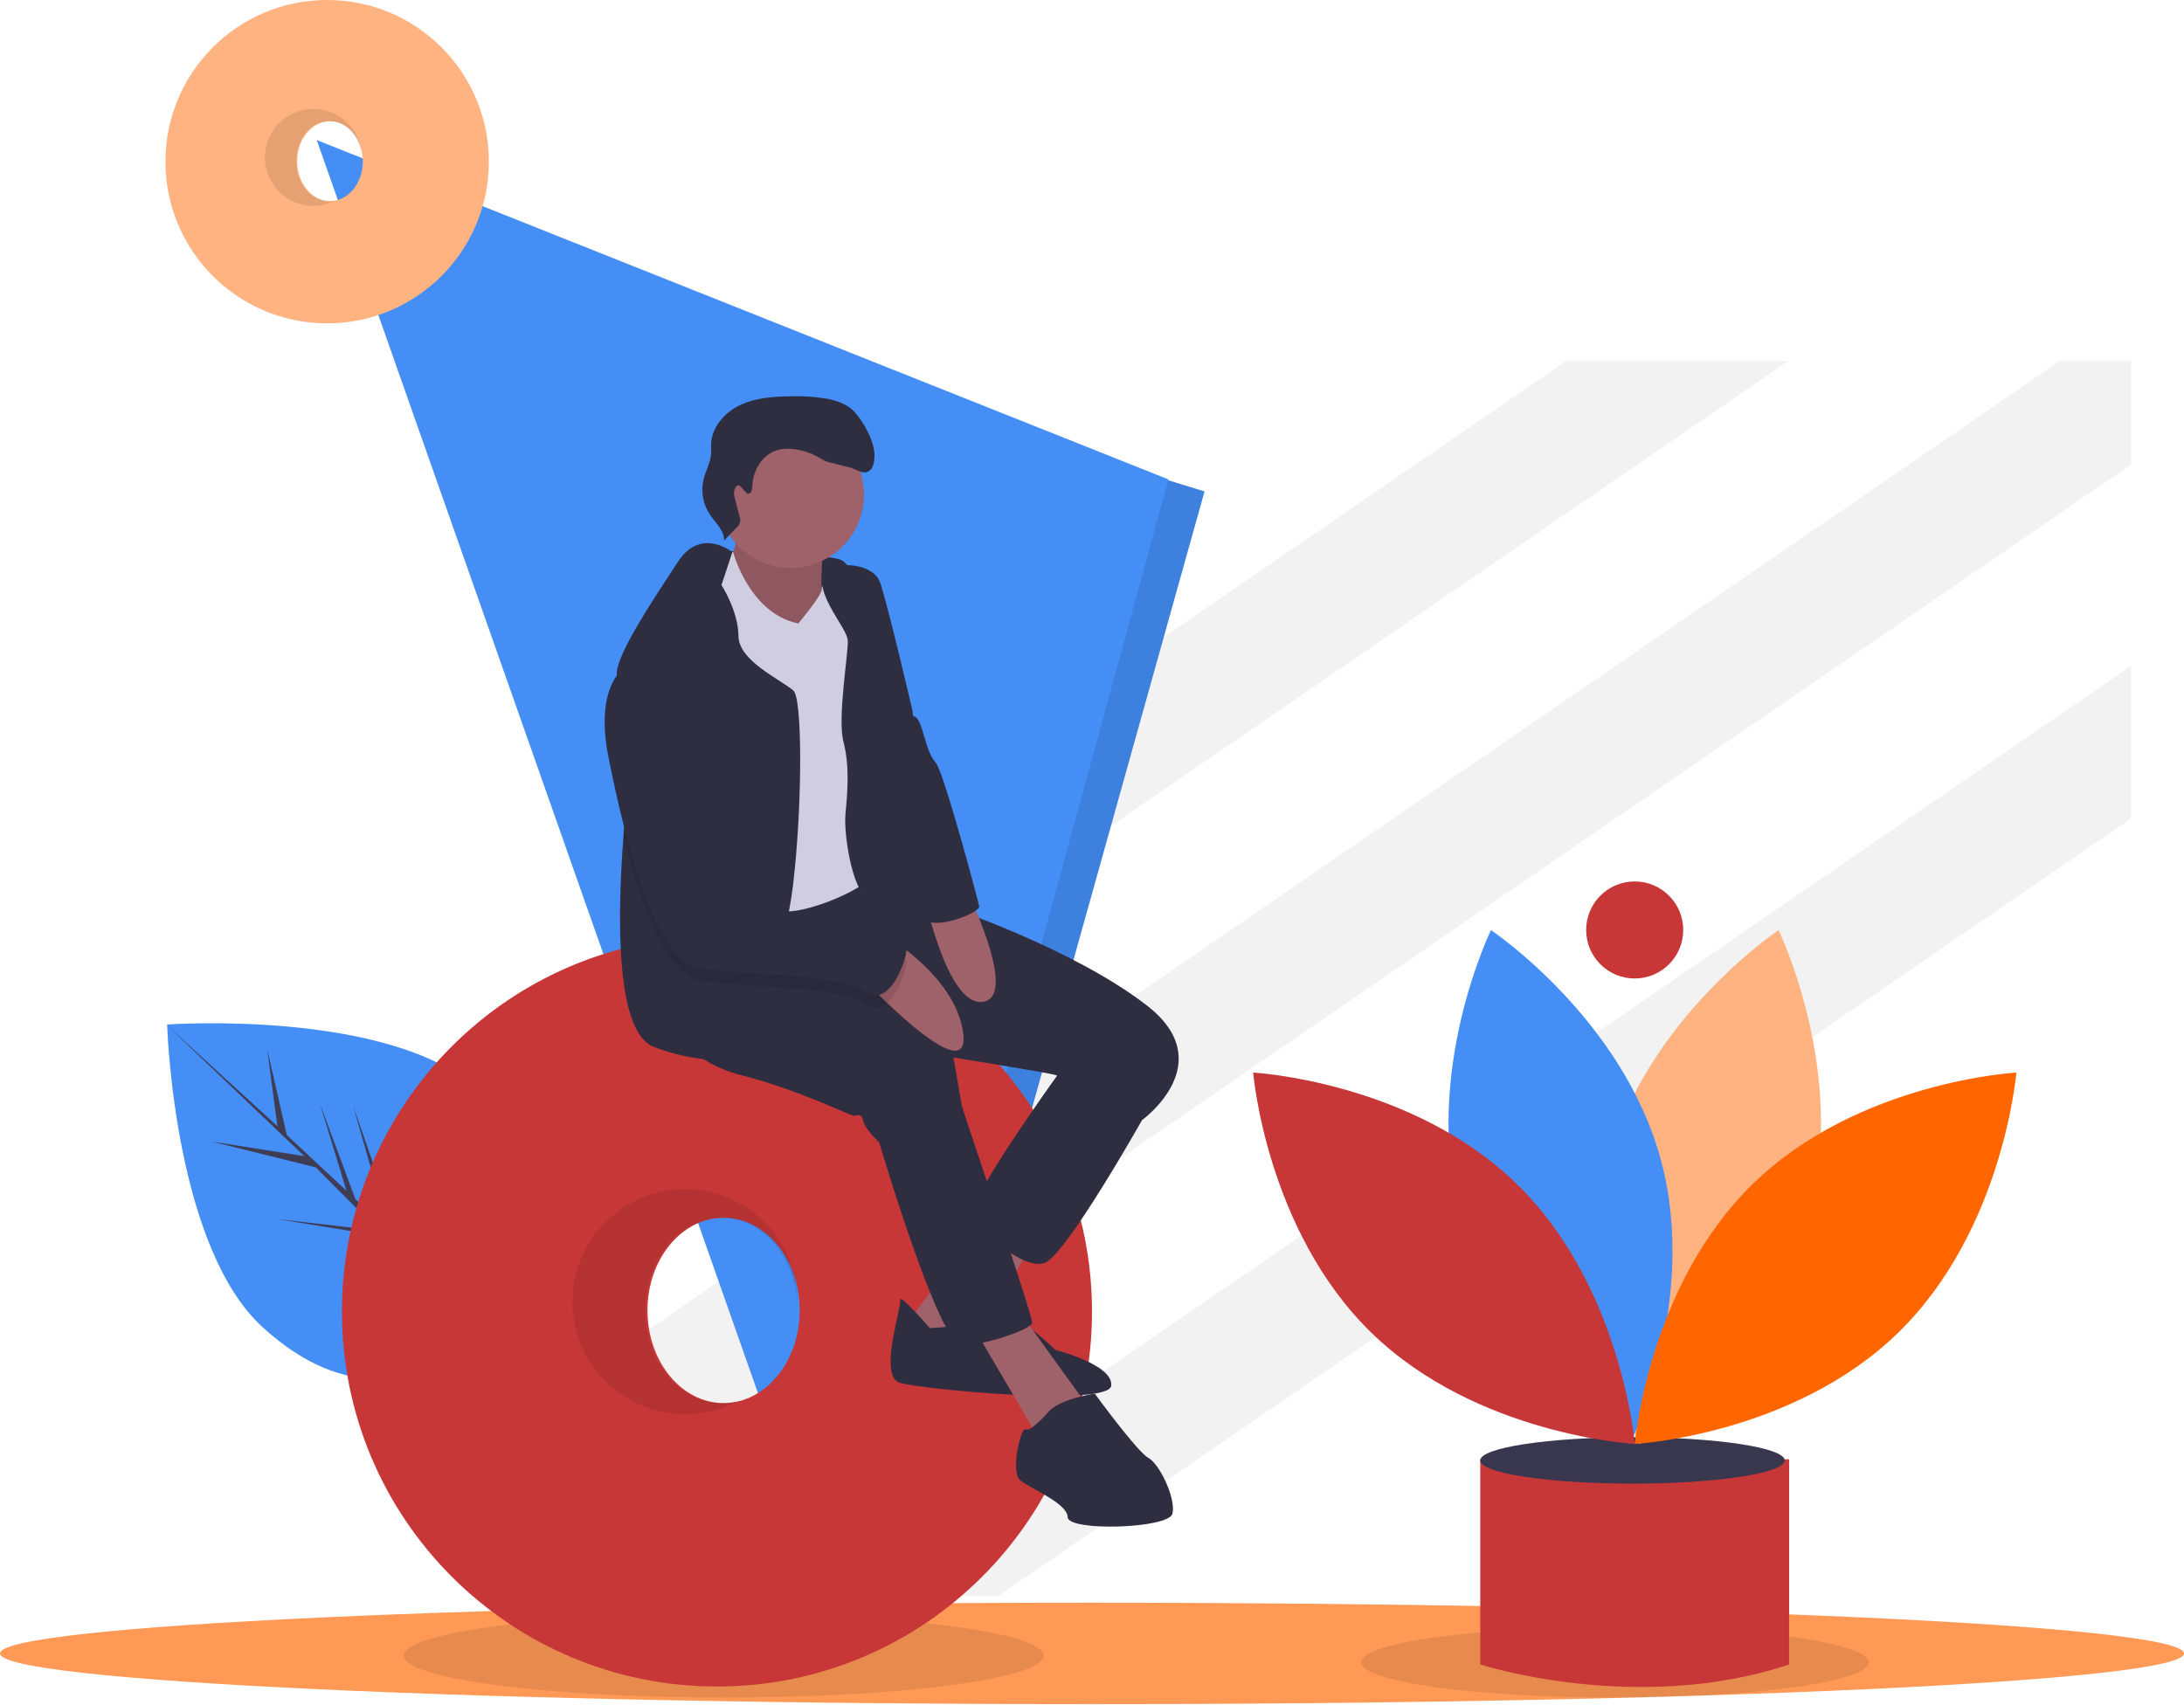
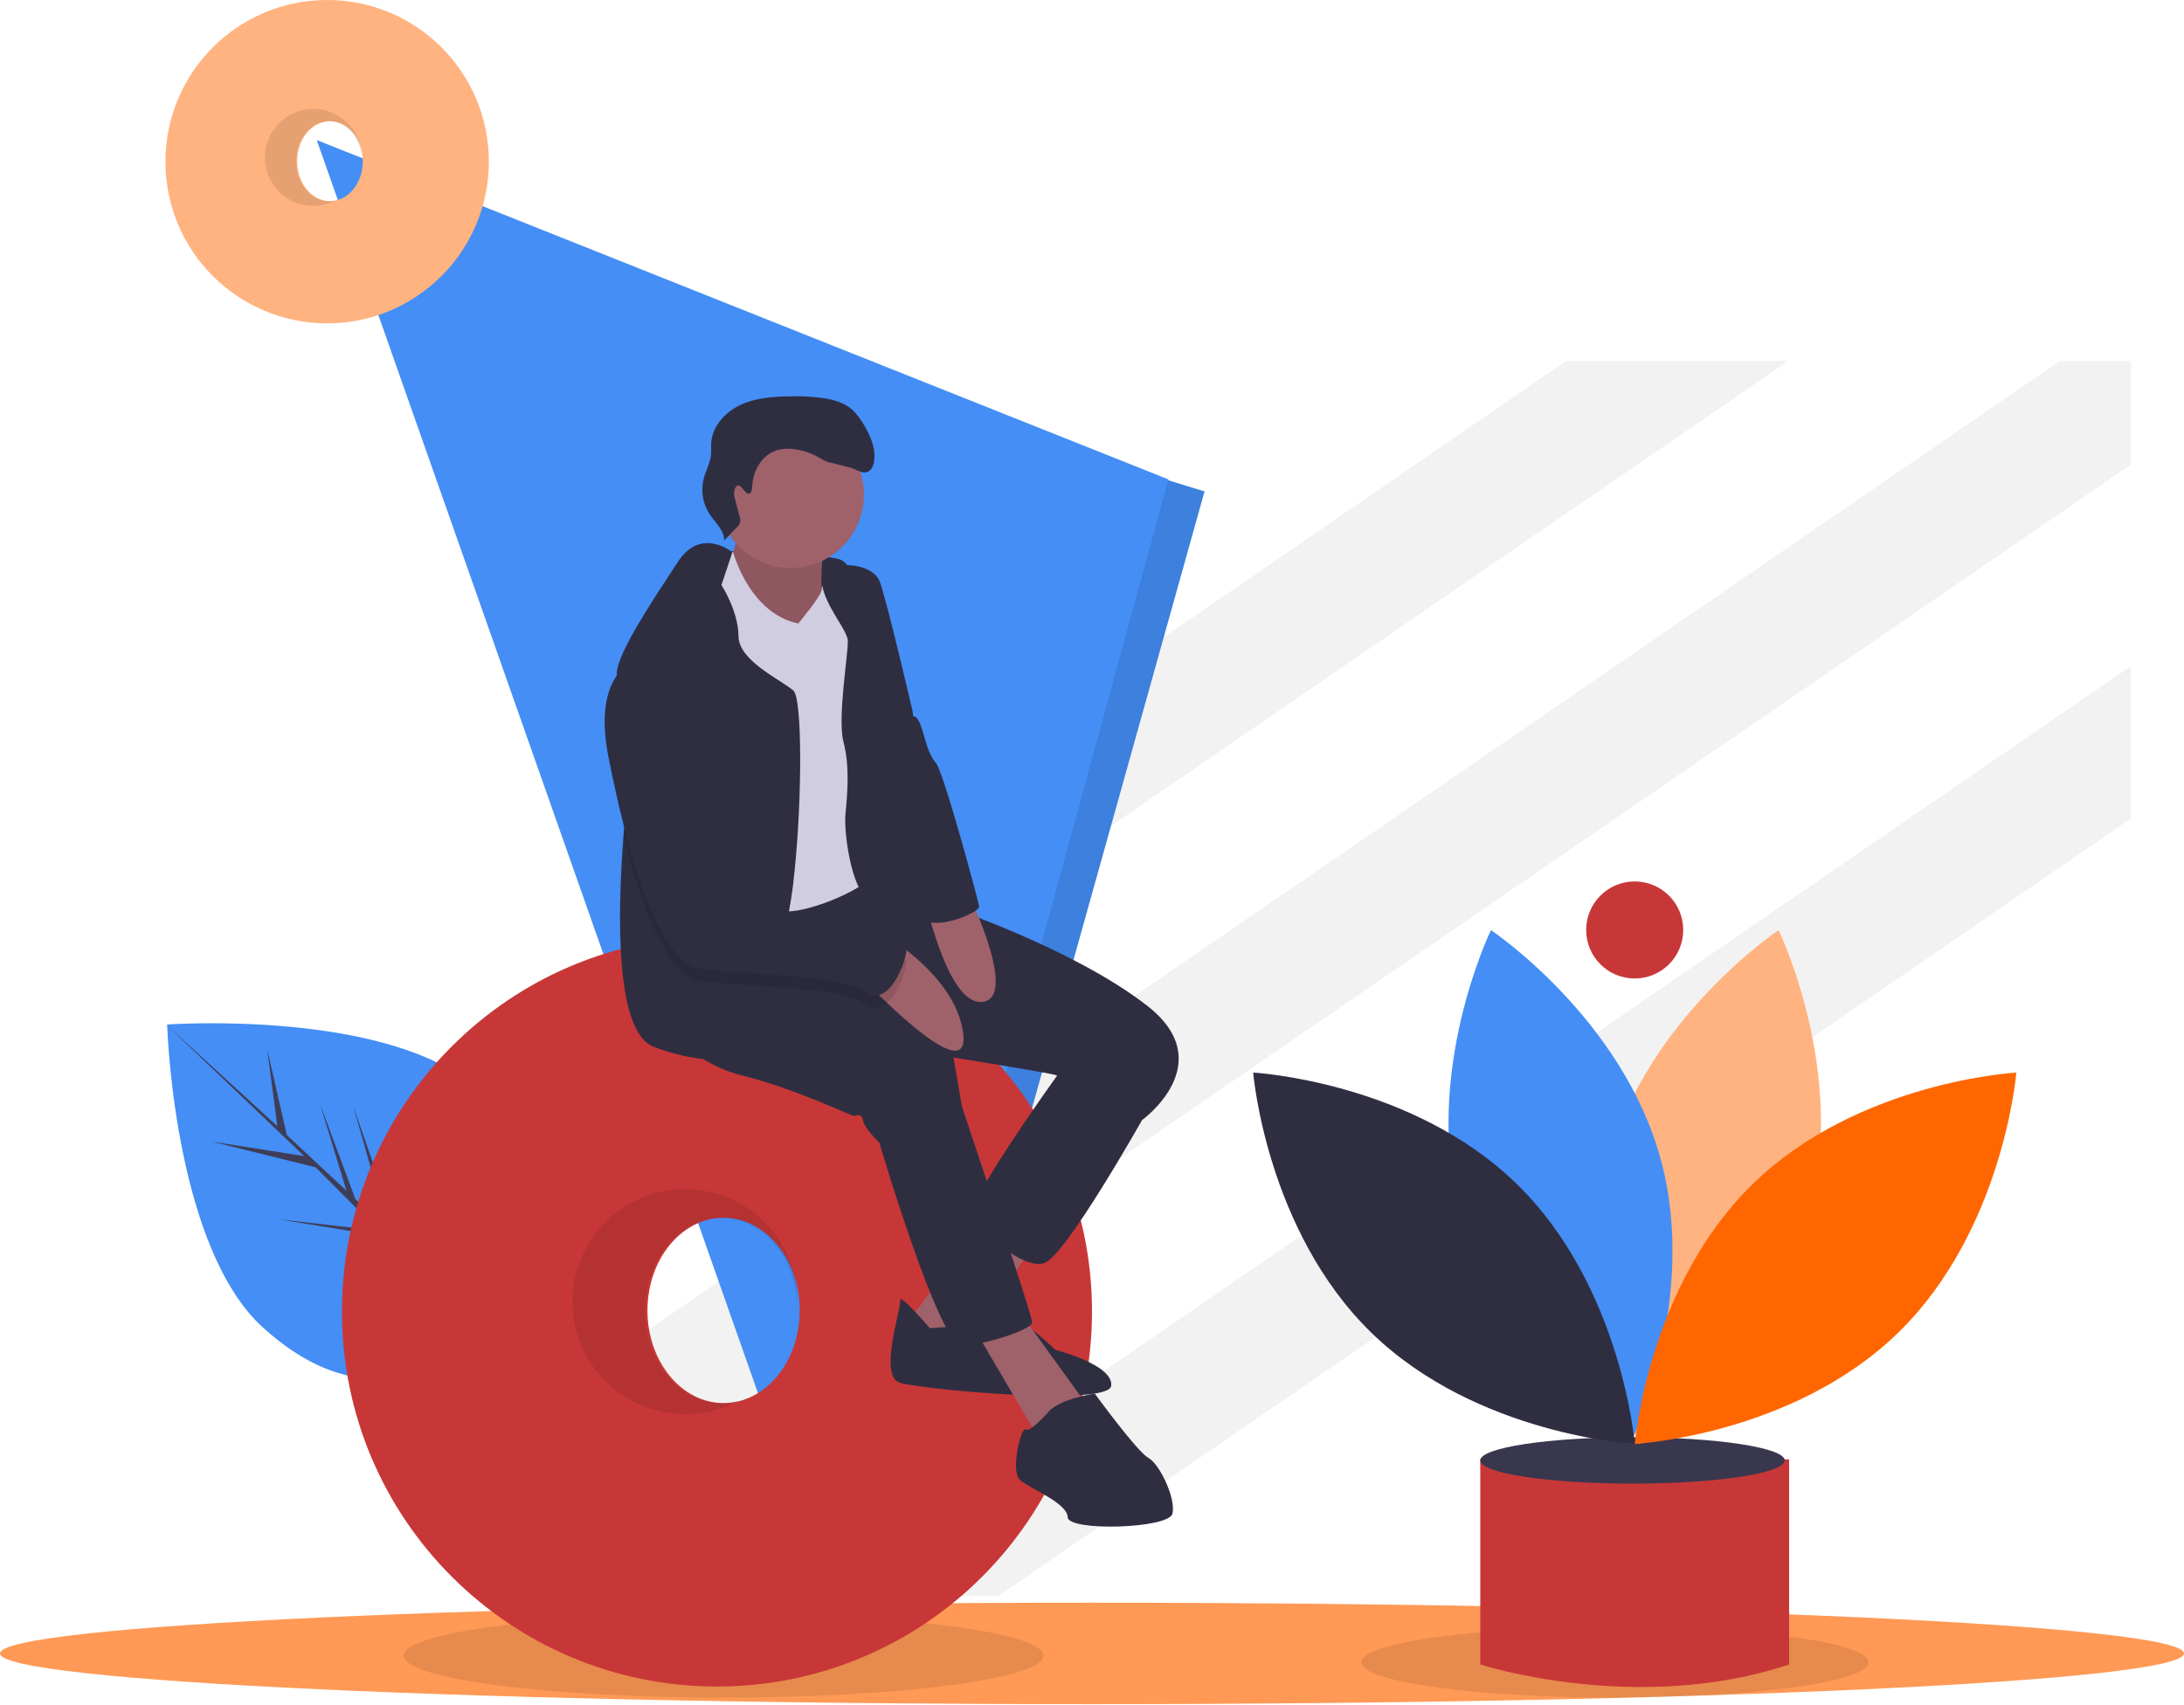
<svg xmlns="http://www.w3.org/2000/svg" id="ecbd41bb-42c8-4cdc-97fe-fcff3c9d3024" data-name="Layer 1" width="990" height="772.615" viewBox="0 0 990 772.615" version="1.1">
  <defs id="defs91" />
  <polygon points="810.7 163.615 338.02 488.115 305.76 441.125 710 163.615 810.7 163.615" fill="#f2f2f2" id="polygon4" />
  <polygon points="966 163.615 966 210.605 301.02 667.115 268.76 620.125 933.75 163.615 966 163.615" fill="#f2f2f2" id="polygon6" />
  <polygon points="966 301.935 966 371.065 452.46 723.615 351.75 723.615 966 301.935" fill="#f2f2f2" id="polygon8" />
  <ellipse cx="495" cy="749.615" rx="495" ry="23" fill="#3f3d56" id="ellipse10" style="fill:#ff9955" />
  <ellipse cx="732" cy="753.615" rx="115" ry="16" opacity="0.1" id="ellipse12" />
  <ellipse cx="328" cy="750.615" rx="145" ry="19" opacity="0.1" id="ellipse14" />
  <polygon points="501.73 222.8 527.131 216.994 546 222.8 402.305 736.618 381.985 748.23 402.305 485.515 501.73 222.8" fill="#448ef6" id="polygon16" />
  <polygon points="501.73 222.8 527.131 216.994 546 222.8 402.305 736.618 381.985 748.23 402.305 485.515 501.73 222.8" opacity="0.1" id="polygon18" />
  <polygon points="143.582 63.502 384.525 747.867 529.671 217.357 143.582 63.502" fill="#448ef6" id="polygon20" />
  <path d="M321.873,557.731c40.629,36.752,32.964,73.737,6.014,103.529q-.939,1.038-1.892,2.045-1.918,2.031-3.897,3.928c-26.227,25.166-60.038,32.568-97.823-1.611C185.174,630.25,181.035,535.636,180.776,528.587c.003-.003.003-.003.003-.01-.01-.268-.014-.404-.014-.404S281.248,520.982,321.873,557.731Z" transform="translate(-105 -63.6926)" fill="#448ef6" id="path22" />
  <path d="M319.897,657.601l-9.719-44.667,12.701,47.454,3.117,2.916q-1.918,2.031-3.897,3.928L283.376,628.34l-.329-.268-.027-.09-3.658-3.676-48.607-7.914,45.783,5.252.859.687-29.256-29.385-47.048-11.694,41.84,6.603-62.157-59.267-.206-.198.209.189,49.959,45.698-4.622-34.902,8.88,38.887,27.093,25.321-12.111-39.654,16.097,43.374L281.141,621.381l-16.012-56.132,21.265,61.047Z" transform="translate(-105 -63.6926)" fill="#3f3d56" id="path24" />
  <path d="M430,488.307a170,170,0,1,0,170,170A170,170,0,0,0,430,488.307Zm3,211.5c-19.054,0-34.5-18.804-34.5-42s15.446-42,34.5-42,34.5,18.804,34.5,42S452.054,699.807,433,699.807Z" transform="translate(-105 -63.6926)" fill="#3f3d56" id="path26" style="fill:#c83737" />
  <path d="M432,699.807c-19.054,0-34.5-18.804-34.5-42s15.446-42,34.5-42c18.453,0,33.522,17.637,34.454,39.82.021-.605.046-1.21.046-1.82a50.99,50.99,0,1,0-26.956,44.981A28.704,28.704,0,0,1,432,699.807Z" transform="translate(-105 -63.6926)" opacity="0.1" id="path28" />
  <path d="M253.299,63.693a73.299,73.299,0,1,0,73.299,73.299A73.299,73.299,0,0,0,253.299,63.693Zm1.294,91.192c-8.215,0-14.875-8.108-14.875-18.109s6.66-18.109,14.875-18.109,14.875,8.108,14.875,18.109S262.808,154.885,254.592,154.885Z" transform="translate(-105 -63.6926)" fill="#3f3d56" id="path30" style="fill:#ffb380" />
  <path d="M254.161,154.885c-8.215,0-14.875-8.108-14.875-18.109s6.66-18.109,14.875-18.109c7.956,0,14.454,7.605,14.856,17.169.009-.261.02-.522.02-.785a21.985,21.985,0,1,0-11.623,19.394A12.376,12.376,0,0,1,254.161,154.885Z" transform="translate(-105 -63.6926)" opacity="0.1" id="path32" />
  <path d="M787,725.307H776v93s71,23,140,0v-93Z" transform="translate(-105 -63.6926)" fill="#3f3d56" id="path34" style="fill:#c83737;fill-opacity:1" />
  <ellipse cx="740" cy="662.115" rx="69" ry="10.5" fill="#3f3d56" id="ellipse36" />
  <ellipse cx="740" cy="662.115" rx="69" ry="10.5" opacity="0.1" id="ellipse38" />
  <path d="M925.208,614.193c-17.406,64.345-77.027,104.195-77.027,104.195s-31.4-64.473-13.993-128.818,77.027-104.195,77.027-104.195S942.614,549.849,925.208,614.193Z" transform="translate(-105 -63.6926)" fill="#3f3d56" id="path40" style="fill:#ffb380" />
  <path d="M766.858,614.193c17.406,64.345,77.027,104.195,77.027,104.195s31.4-64.473,13.993-128.818-77.027-104.195-77.027-104.195S749.452,549.849,766.858,614.193Z" transform="translate(-105 -63.6926)" fill="#448ef6" id="path42" />
-   <path d="M792.436,600.365c47.764,46.496,53.597,117.971,53.597,117.971s-71.606-3.91-119.369-50.406-53.597-117.971-53.597-117.971S744.672,553.869,792.436,600.365Z" transform="translate(-105 -63.6926)" fill="#3f3d56" id="path44" style="fill:#c83737;fill-opacity:1" />
+   <path d="M792.436,600.365c47.764,46.496,53.597,117.971,53.597,117.971s-71.606-3.91-119.369-50.406-53.597-117.971-53.597-117.971S744.672,553.869,792.436,600.365Z" transform="translate(-105 -63.6926)" fill="#3f3d56" id="path44" style="fill:#2f2e41;fill-opacity:1" />
  <path d="M899.631,600.365C851.867,646.861,846.033,718.336,846.033,718.336s71.606-3.91,119.369-50.406S1019,549.96,1019,549.96,947.394,553.869,899.631,600.365Z" transform="translate(-105 -63.6926)" fill="#3f3d56" id="path46" style="fill:#ff6600" />
  <circle cx="741" cy="421.615" r="22" fill="#448ef6" id="circle48" style="fill:#c83737;fill-opacity:1" />
  <path d="M436.436,313.661s42.346,1.151,49.34,3.696,10.121,20.74,10.121,20.74l-32.879,10.334-24.592-1.393-18.508,1.308,10.334-27.065Z" transform="translate(-105 -63.6926)" fill="#2f2e41" id="path50" />
  <path d="M438.263,299.766s2.786,10.761-3.397,18.38S461.447,352.916,461.447,352.916l17.285-2.971s-3.81-33.064,1.308-41.437S438.263,299.766,438.263,299.766Z" transform="translate(-105 -63.6926)" fill="#9f616a" id="path52" />
  <path d="M438.263,299.766s2.786,10.761-3.397,18.38S461.447,352.916,461.447,352.916l17.285-2.971s-3.81-33.064,1.308-41.437S438.263,299.766,438.263,299.766Z" transform="translate(-105 -63.6926)" opacity="0.1" id="path54" />
  <polygon points="448.22 550.693 410.081 601.27 436.109 616.465 471.931 557.857 448.22 550.693" fill="#9f616a" id="polygon56" />
  <path d="M526.468,665.815s-14.044-16.319-13.419-12.68-9.993,34.5-.114,37.485,94.601,10.903,95.766,1.336S583.427,675.694,583.427,675.694s-15.708-15.096-19.19-13.561S526.468,665.815,526.468,665.815Z" transform="translate(-105 -63.6926)" fill="#2f2e41" id="path58" />
  <polygon points="439.663 598.995 470.126 650.894 493.125 637.575 462.407 595.086 439.663 598.995" fill="#9f616a" id="polygon60" />
  <path d="M592.752,539.217l-9.041,12.793s-43.1,59.859-38.522,64.692,23.64,23.099,33.334,19.56S622.66,571.541,622.66,571.541l-8.984-35.921Z" transform="translate(-105 -63.6926)" fill="#2f2e41" id="path62" />
  <path d="M407.09,527.106s9.652,18.01,34.116,24.108,50.023,18.565,50.932,18.408,3.483-1.535,4.108,2.104,7.335,9.979,7.335,9.979,27.023,91.829,37.343,91.928,31.529-7.292,31.969-10.178-31.6-96.662-31.913-98.481L537.228,543.14s42.375,6.766,46.327,7.96S622.66,571.541,622.66,571.541s35.836-25.829,2.317-51.913-91.132-45.218-91.132-45.218l-20.669-5.814-18.013-1.075-2.652-10.171-42.662,2.461L405.327,478.704Z" transform="translate(-105 -63.6926)" fill="#2f2e41" id="path64" />
  <circle cx="358.395" cy="224.261" r="33.232" fill="#9f616a" id="circle66" />
  <path d="M433.33,314.663l3.997-.687s7.219,27.795,29.551,32.386c0,0,11.019-13.2,10.549-15.428s8.727-14.111,13.617-7.458-1.194,123.841,2.914,125.945,12.921,4.336,5.828,12.111-35.267,18.238-41.508,14.627-18.991-34.201-24.507-44.493-14.343-45.303-14.343-45.303-11.273-38.338-4.336-47.023S433.33,314.663,433.33,314.663Z" transform="translate(-105 -63.6926)" fill="#d0cde1" id="path68" />
  <path d="M465.135,458.934A189.572,189.572,0,0,1,461.328,483.202c-1.63,6.508-3.527,10.437-5.693,10.27-5.526-.413-8.037,7.691-9.332,17.035-1.384,9.913-1.384,21.221-2.143,25.217-1.005,5.28-7.434,9.31-20.283,8.127a90.659,90.659,0,0,1-22.348-5.481c-17.347-6.307-16.834-57.455-13.931-95.409,1.775-23.263,4.443-41.582,4.443-41.582s-5.269-15.717-6.954-26.49a35.211,35.211,0,0,1-.502-5.95c.257-9.41,17.436-34.839,27.818-50.679,10.393-15.84,24.57-4.22,24.57-4.22l-4.934,14.891s7.647,11.799,7.702,23.029,18.307,19.334,24.86,24.77C468.718,380.146,468.617,425.747,465.135,458.934Z" transform="translate(-105 -63.6926)" fill="#2f2e41" id="path70" />
  <path d="M479.564,319.361s1.198,1.416,6.681.725c6.576-.828,15.618,1.447,17.719,7.726,3.852,11.514,14.713,58.352,14.713,58.352s4.521,53.548,6.553,65.375,1.024,22.303,3.028,28.515-19.787-11.585-27.819-9.268-13.192-27.705-12.182-38.181,1.862-21.863-.924-32.623,2.153-39.24,1.969-45.765S471.592,331.247,479.564,319.361Z" transform="translate(-105 -63.6926)" fill="#2f2e41" id="path72" />
  <path d="M503.078,485.787s35.186,19.196,38.553,46.518S494.569,505.85,494.569,505.85Z" transform="translate(-105 -63.6926)" fill="#9f616a" id="path74" />
  <path d="M523.164,466.412s10.782,54.345,27.577,51.458-9.382-54.585-9.382-54.585Z" transform="translate(-105 -63.6926)" fill="#9f616a" id="path76" />
  <path d="M580.684,703.328s-8.6,9.908-10.732,8.401-7.036,19.005-2.615,22.929,21.45,10.363,21.635,16.887,45.857,5.231,47.492-1.606-5.729-22.431-10.903-25.288-24.306-29.155-24.306-29.155S586.27,697.685,580.684,703.328Z" transform="translate(-105 -63.6926)" fill="#2f2e41" id="path78" />
  <path d="M497.473,519.024c-8.16-5.76-30.943-7.189-51.171-8.517-8.874-.569-17.258-1.127-23.699-2.032-6.207-.86-11.788-6.53-16.744-14.981-7.513-12.804-13.585-32.004-18.262-50.534,1.775-23.263,4.443-41.582,4.443-41.582s-5.269-15.717-6.954-26.49a14.176,14.176,0,0,1,4.487-4.041c21.455-9.209,41.939,81.422,44.54,95.644.045.234.078.458.112.647,1.261,7.323,14.891,13.585,27.103,16.063,7.524,1.529,14.523,1.63,17.749-.357,8.473-5.202,34.527,15.617,36.503,16.209C517.555,499.656,509.194,527.318,497.473,519.024Z" transform="translate(-105 -63.6926)" opacity="0.1" id="path80" />
  <path d="M389.577,365.269s-15.594,7.363-8.742,41.778,20.655,92.923,41.764,95.851,63.143,2.26,74.87,10.547S517.554,494.07,515.578,493.473s-28.032-21.408-36.504-16.205-42.815-3.881-44.848-15.707S411.382,355.901,389.577,365.269Z" transform="translate(-105 -63.6926)" fill="#2f2e41" id="path82" />
  <path d="M501.946,348.765l17.138,39.767s1.725-.861,3.73,5.351,2.943,11.67,6.454,15.75,19.134,62.276,19.603,65.005-21.577,12.138-26.503,4.555S501.946,348.765,501.946,348.765Z" transform="translate(-105 -63.6926)" fill="#2f2e41" id="path84" />
  <path d="M444.488,287.491c1.274-.34,1.461-2.031,1.503-3.348.229-7.055,4.477-14.295,11.231-16.349a18.881,18.881,0,0,1,7.959-.438,30.145,30.145,0,0,1,10.778,3.596c1.759.989,3.484,2.18,5.48,2.482,1.318.2,7.023,1.858,8.335,2.092,2.885.513,5.566,3.094,8.334,2.134,2.648-.919,3.235-4.348,3.299-7.15.146-6.385-4.701-15.221-8.97-19.971-3.24-3.604-8.118-5.268-12.886-6.133a85.791,85.791,0,0,0-16.853-1.025c-7.631.136-15.474.725-22.355,4.027s-12.661,9.873-12.991,17.499c-.069,1.588.095,3.183-.038,4.768-.326,3.865-2.378,7.356-3.341,11.113a20.335,20.335,0,0,0,2.84,16.25c2.554,3.758,6.568,7.157,6.42,11.699l5.537-5.737a4.547,4.547,0,0,0,1.352-5.556l-1.96-7.645a6.898,6.898,0,0,1-.17-4.255C440.093,280.35,442.365,288.058,444.488,287.491Z" transform="translate(-105 -63.6926)" fill="#2f2e41" id="path86" />
</svg>
